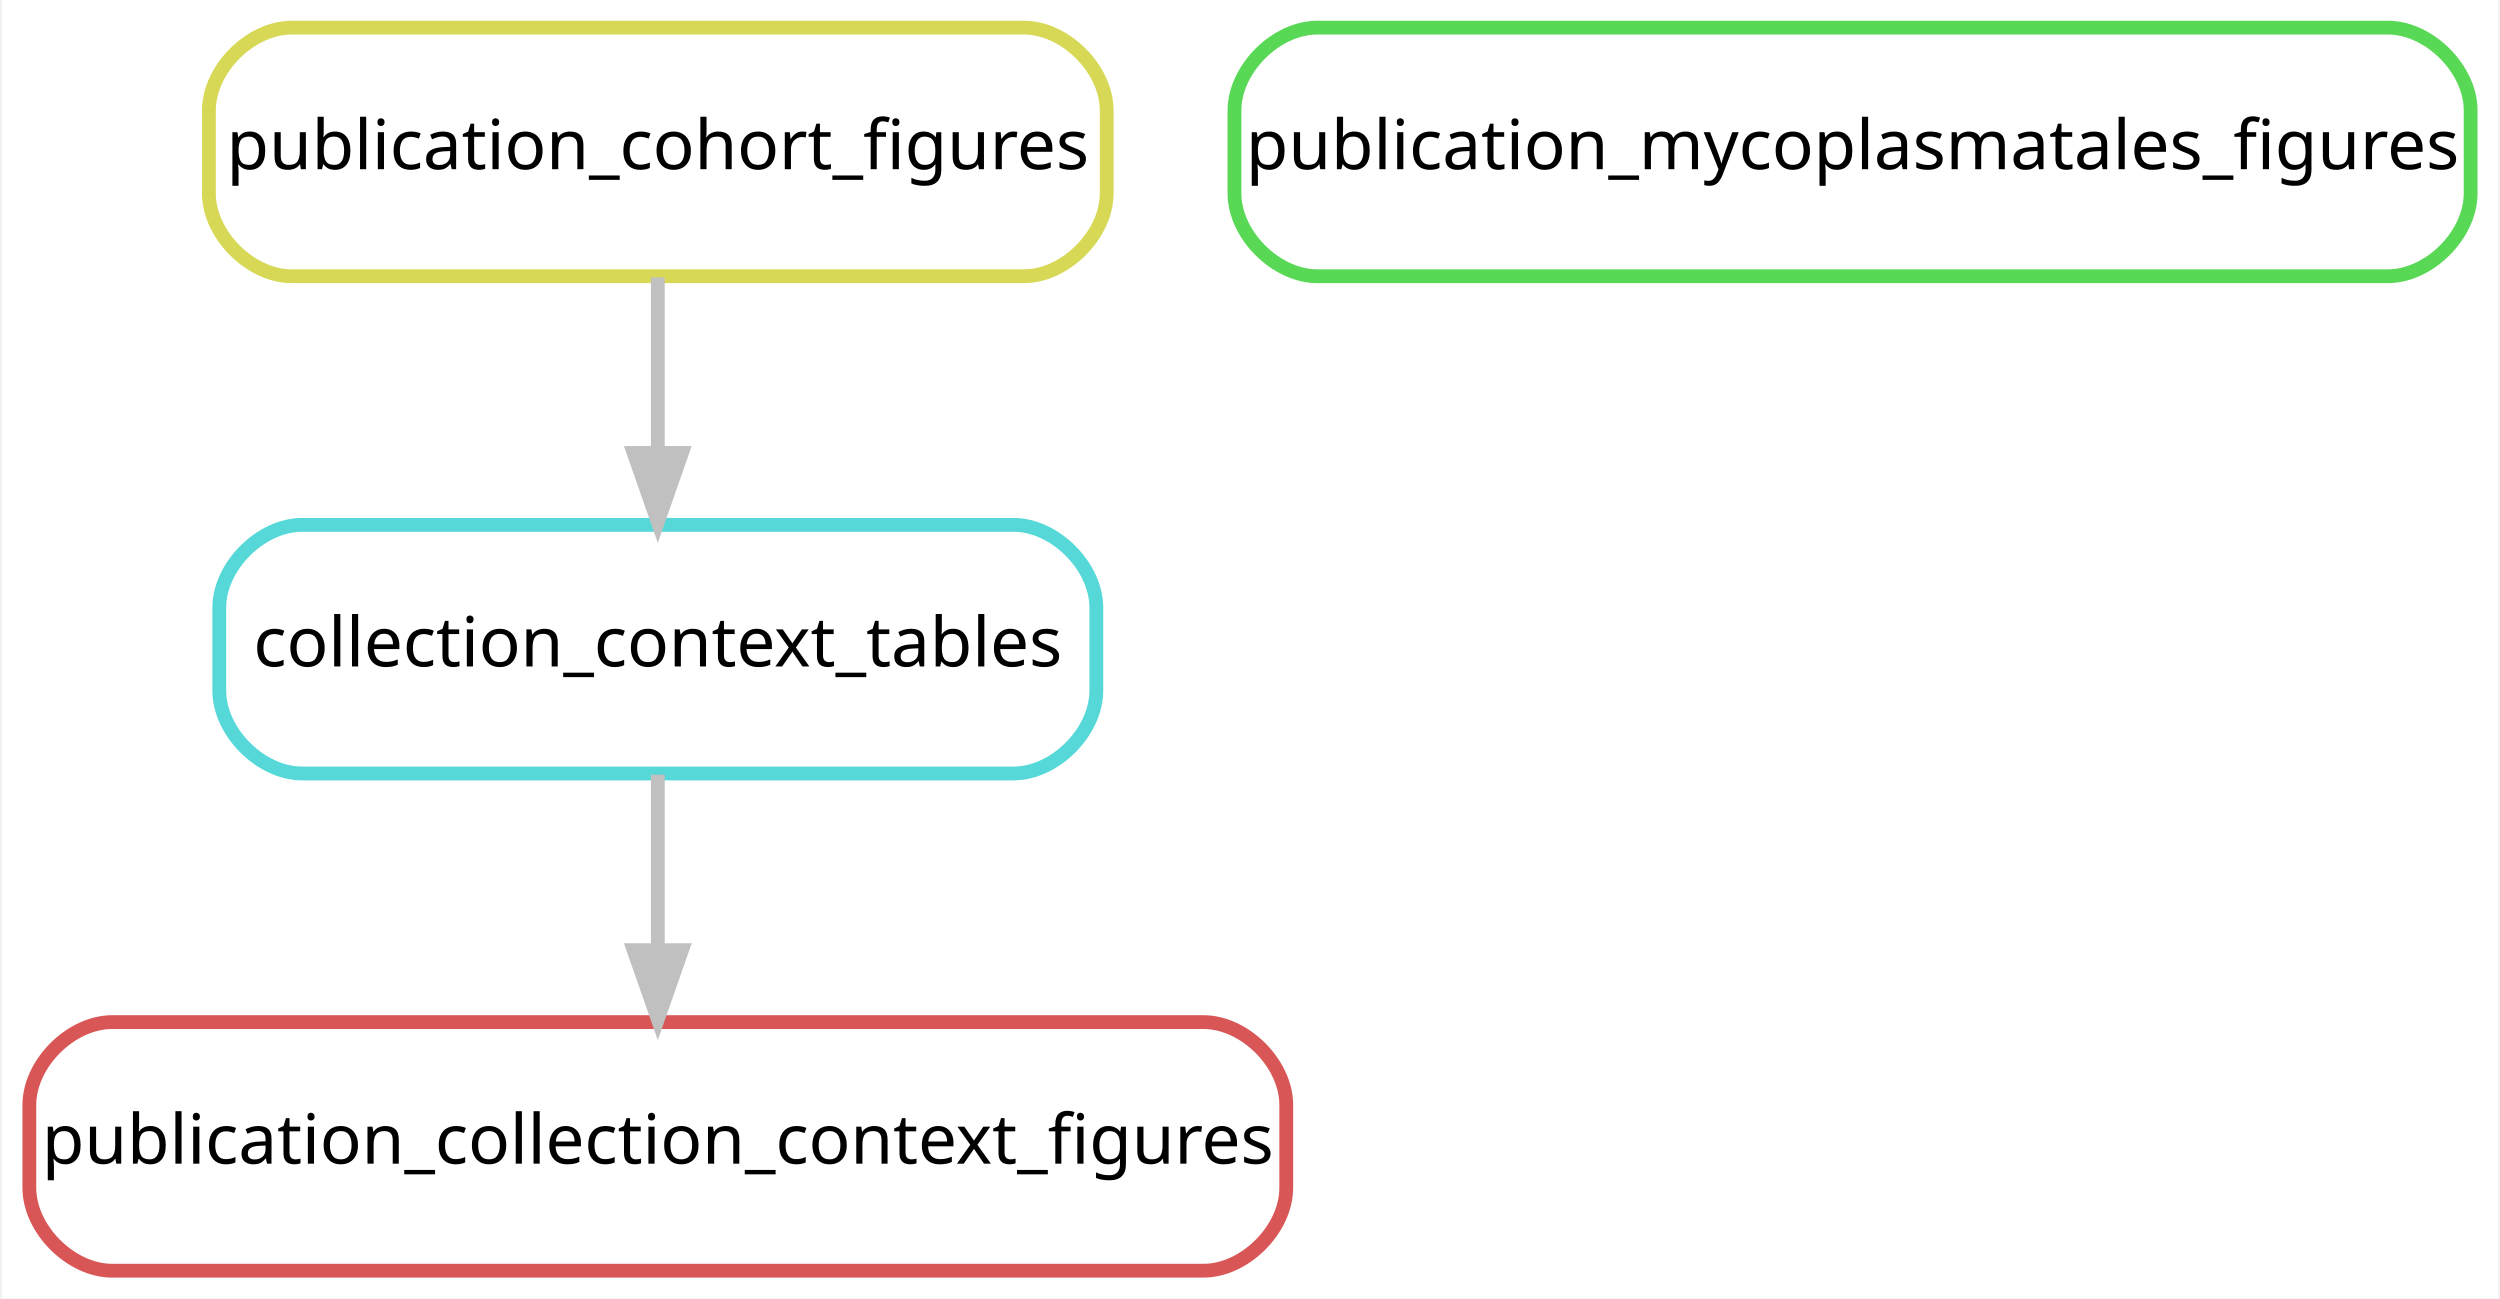
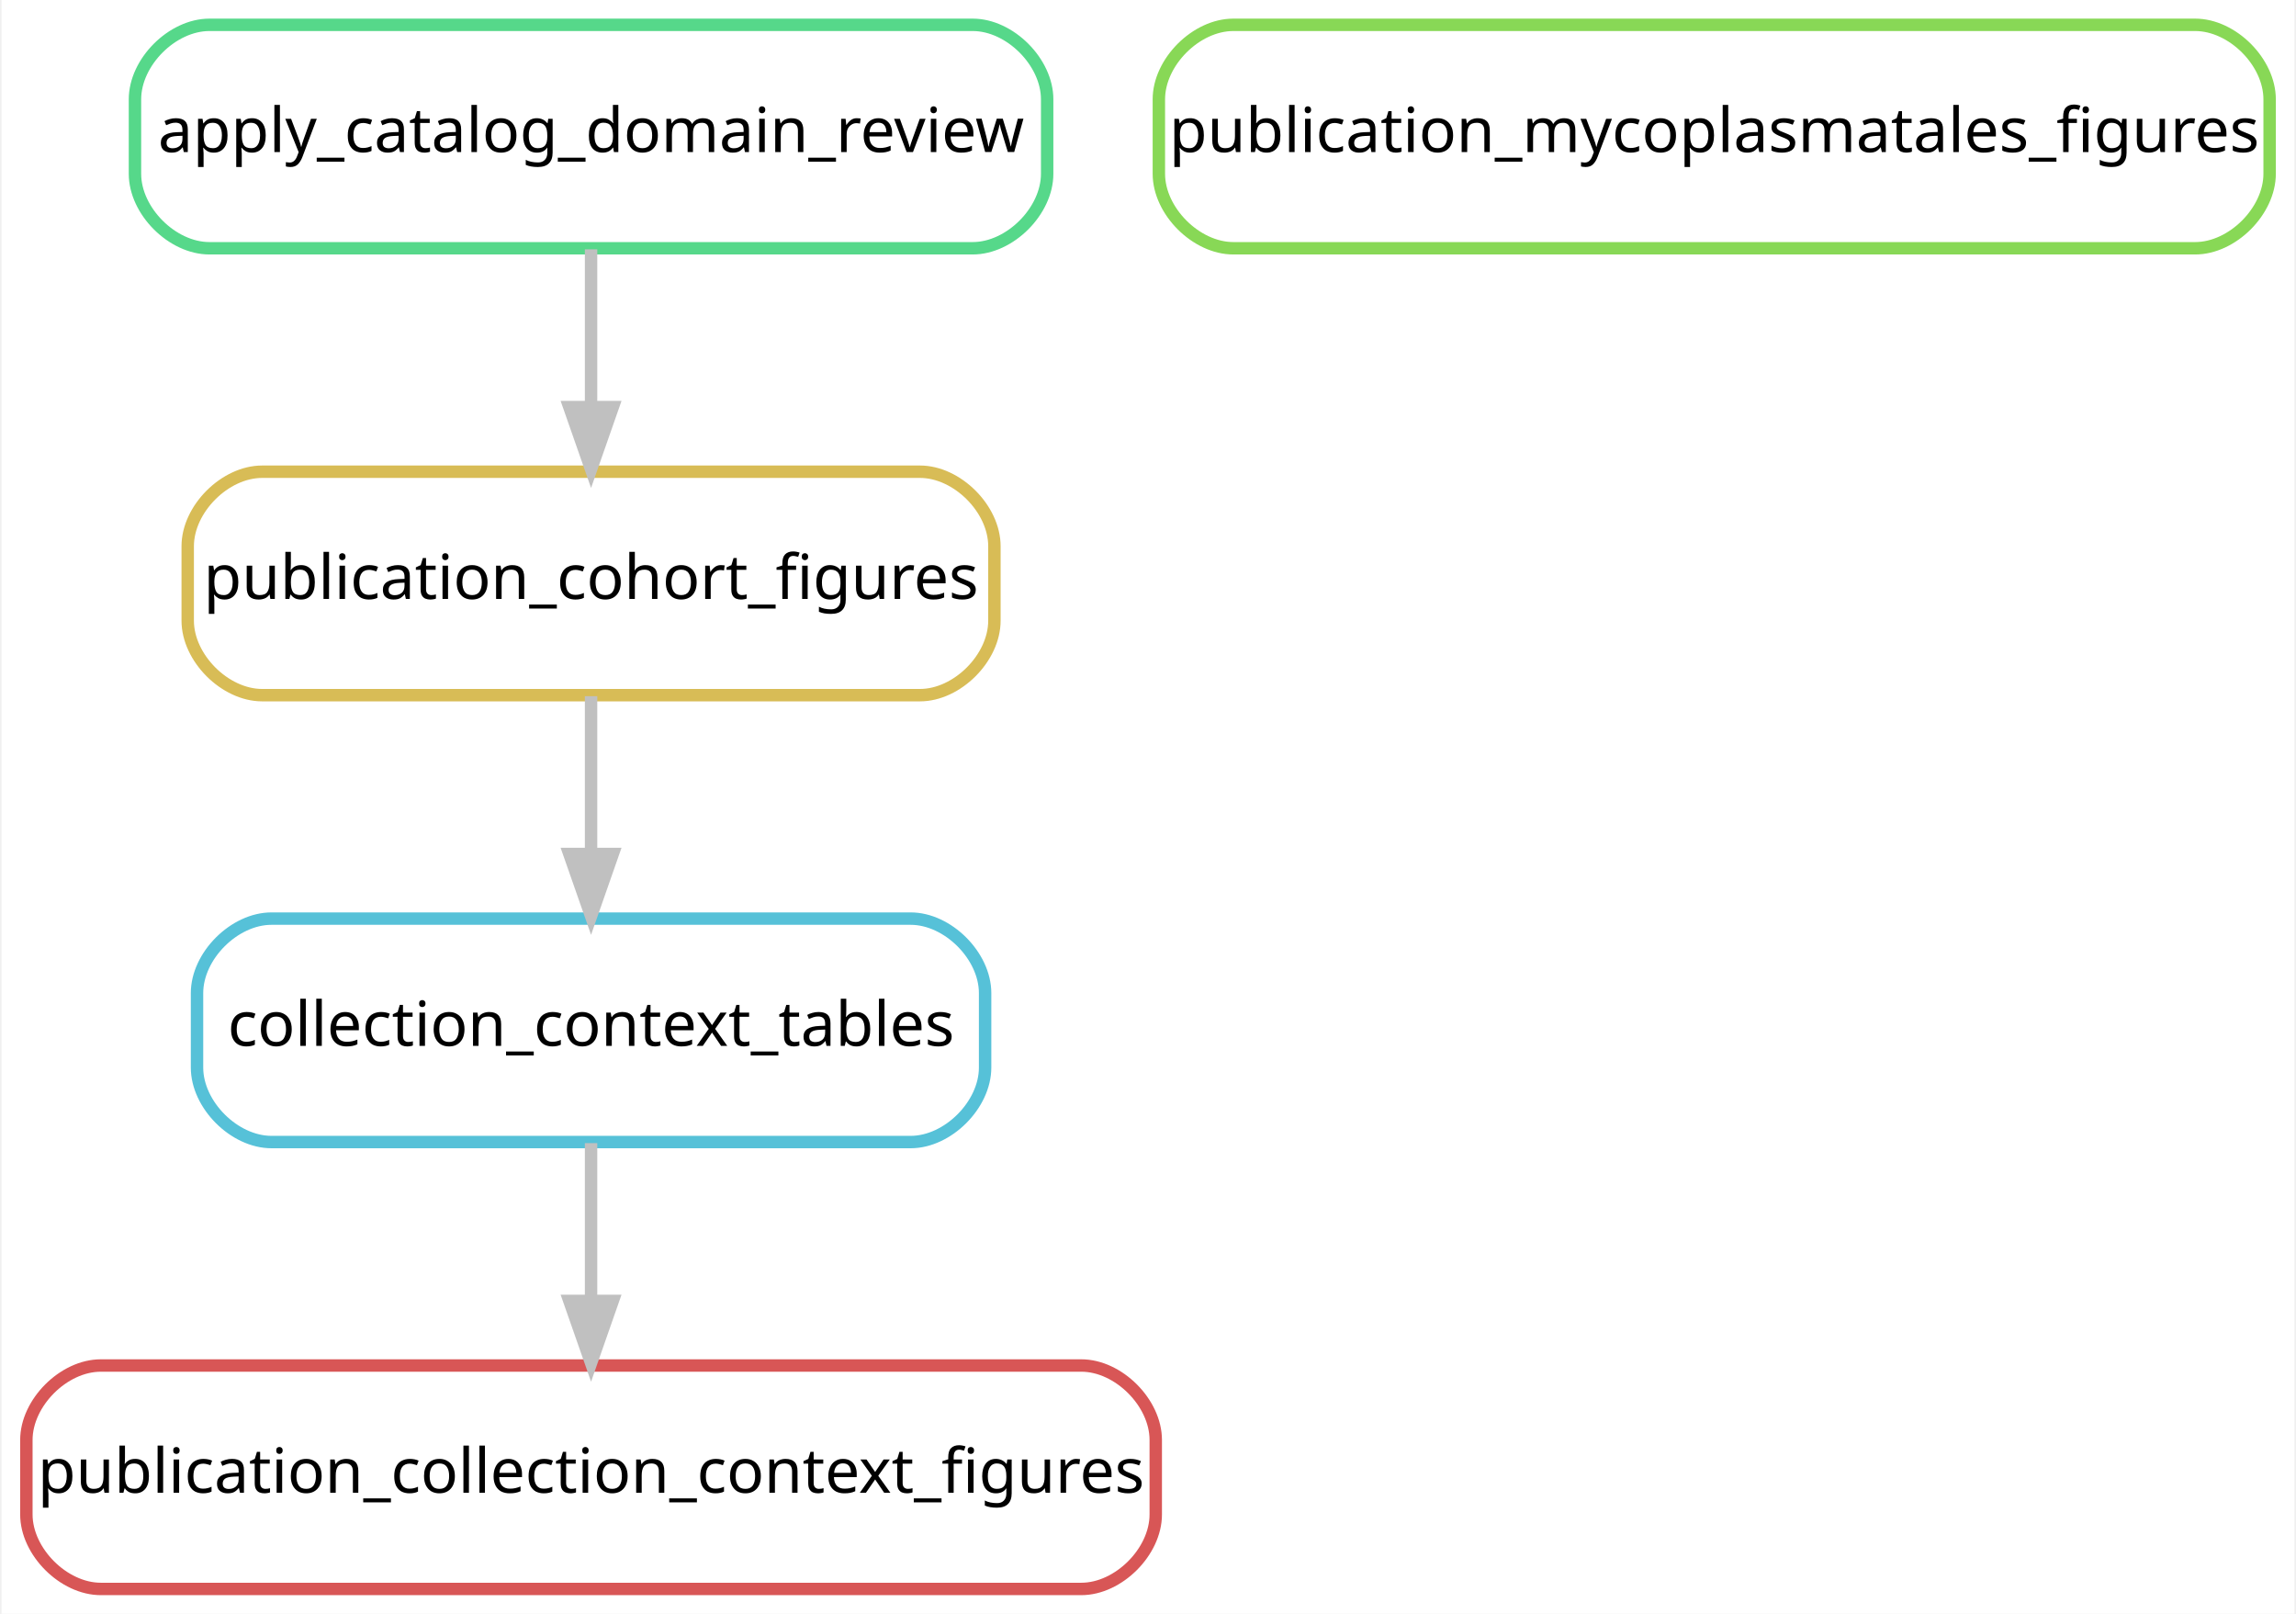
- <svg xmlns="http://www.w3.org/2000/svg" width="362pt" height="188pt" viewBox="0.00 0.00 361.50 188.00">
-   <g id="graph0" class="graph" transform="scale(1 1) rotate(0) translate(4 184)">
-     <polygon fill="#ffffff" stroke="transparent" points="-4,4 -4,-184 357.5,-184 357.5,4 -4,4" />
+ <svg xmlns="http://www.w3.org/2000/svg" width="370pt" height="260pt" viewBox="0.00 0.00 369.50 260.00">
+   <g id="graph0" class="graph" transform="scale(1 1) rotate(0) translate(4 256)">
+     <polygon fill="#ffffff" stroke="transparent" points="-4,4 -4,-256 365.5,-256 365.5,4 -4,4" />
    <g id="node1" class="node">
      <path fill="none" stroke="#d85656" stroke-width="2" d="M170,-36C170,-36 12,-36 12,-36 6,-36 0,-30 0,-24 0,-24 0,-12 0,-12 0,-6 6,0 12,0 12,0 170,0 170,0 176,0 182,-6 182,-12 182,-12 182,-24 182,-24 182,-30 176,-36 170,-36" />
      <text text-anchor="middle" x="91" y="-15.5" font-family="sans" font-size="10.00" fill="#000000">publication_collection_context_figures</text>
    </g>
    <g id="node2" class="node">
-       <path fill="none" stroke="#56d8d8" stroke-width="2" d="M142.5,-108C142.5,-108 39.5,-108 39.5,-108 33.5,-108 27.5,-102 27.5,-96 27.5,-96 27.5,-84 27.5,-84 27.5,-78 33.5,-72 39.5,-72 39.5,-72 142.5,-72 142.5,-72 148.5,-72 154.5,-78 154.5,-84 154.5,-84 154.5,-96 154.5,-96 154.5,-102 148.5,-108 142.5,-108" />
+       <path fill="none" stroke="#56c1d8" stroke-width="2" d="M142.5,-108C142.5,-108 39.5,-108 39.5,-108 33.5,-108 27.5,-102 27.5,-96 27.5,-96 27.5,-84 27.5,-84 27.5,-78 33.5,-72 39.5,-72 39.5,-72 142.5,-72 142.5,-72 148.5,-72 154.5,-78 154.5,-84 154.5,-84 154.5,-96 154.5,-96 154.5,-102 148.5,-108 142.5,-108" />
      <text text-anchor="middle" x="91" y="-87.5" font-family="sans" font-size="10.00" fill="#000000">collection_context_tables</text>
    </g>
    <g id="edge1" class="edge">
      <path fill="none" stroke="#c0c0c0" stroke-width="2" d="M91,-71.831C91,-64.131 91,-54.974 91,-46.417" />
      <polygon fill="#c0c0c0" stroke="#c0c0c0" stroke-width="2" points="94.5,-46.413 91,-36.413 87.5,-46.413 94.5,-46.413" />
    </g>
    <g id="node3" class="node">
-       <path fill="none" stroke="#d6d856" stroke-width="2" d="M144,-180C144,-180 38,-180 38,-180 32,-180 26,-174 26,-168 26,-168 26,-156 26,-156 26,-150 32,-144 38,-144 38,-144 144,-144 144,-144 150,-144 156,-150 156,-156 156,-156 156,-168 156,-168 156,-174 150,-180 144,-180" />
+       <path fill="none" stroke="#d8bc56" stroke-width="2" d="M144,-180C144,-180 38,-180 38,-180 32,-180 26,-174 26,-168 26,-168 26,-156 26,-156 26,-150 32,-144 38,-144 38,-144 144,-144 144,-144 150,-144 156,-150 156,-156 156,-156 156,-168 156,-168 156,-174 150,-180 144,-180" />
      <text text-anchor="middle" x="91" y="-159.5" font-family="sans" font-size="10.00" fill="#000000">publication_cohort_figures</text>
    </g>
    <g id="edge2" class="edge">
      <path fill="none" stroke="#c0c0c0" stroke-width="2" d="M91,-143.831C91,-136.131 91,-126.974 91,-118.417" />
      <polygon fill="#c0c0c0" stroke="#c0c0c0" stroke-width="2" points="94.5,-118.413 91,-108.413 87.5,-118.413 94.5,-118.413" />
    </g>
    <g id="node4" class="node">
-       <path fill="none" stroke="#59d856" stroke-width="2" d="M341.5,-180C341.5,-180 186.5,-180 186.5,-180 180.5,-180 174.5,-174 174.5,-168 174.5,-168 174.5,-156 174.5,-156 174.5,-150 180.5,-144 186.5,-144 186.5,-144 341.5,-144 341.5,-144 347.5,-144 353.5,-150 353.5,-156 353.5,-156 353.5,-168 353.5,-168 353.5,-174 347.5,-180 341.5,-180" />
-       <text text-anchor="middle" x="264" y="-159.5" font-family="sans" font-size="10.00" fill="#000000">publication_mycoplasmatales_figures</text>
+       <path fill="none" stroke="#56d88a" stroke-width="2" d="M152.5,-252C152.5,-252 29.5,-252 29.5,-252 23.5,-252 17.5,-246 17.5,-240 17.5,-240 17.5,-228 17.5,-228 17.5,-222 23.5,-216 29.5,-216 29.5,-216 152.5,-216 152.5,-216 158.5,-216 164.5,-222 164.5,-228 164.5,-228 164.5,-240 164.5,-240 164.5,-246 158.5,-252 152.5,-252" />
+       <text text-anchor="middle" x="91" y="-231.5" font-family="sans" font-size="10.00" fill="#000000">apply_catalog_domain_review</text>
+     </g>
+     <g id="edge3" class="edge">
+       <path fill="none" stroke="#c0c0c0" stroke-width="2" d="M91,-215.831C91,-208.131 91,-198.974 91,-190.417" />
+       <polygon fill="#c0c0c0" stroke="#c0c0c0" stroke-width="2" points="94.5,-190.413 91,-180.413 87.5,-190.413 94.5,-190.413" />
+     </g>
+     <g id="node5" class="node">
+       <path fill="none" stroke="#88d856" stroke-width="2" d="M349.5,-252C349.5,-252 194.5,-252 194.5,-252 188.5,-252 182.5,-246 182.5,-240 182.5,-240 182.5,-228 182.5,-228 182.5,-222 188.5,-216 194.5,-216 194.5,-216 349.5,-216 349.5,-216 355.5,-216 361.5,-222 361.5,-228 361.5,-228 361.5,-240 361.5,-240 361.5,-246 355.5,-252 349.5,-252" />
+       <text text-anchor="middle" x="272" y="-231.5" font-family="sans" font-size="10.00" fill="#000000">publication_mycoplasmatales_figures</text>
    </g>
  </g>
</svg>
